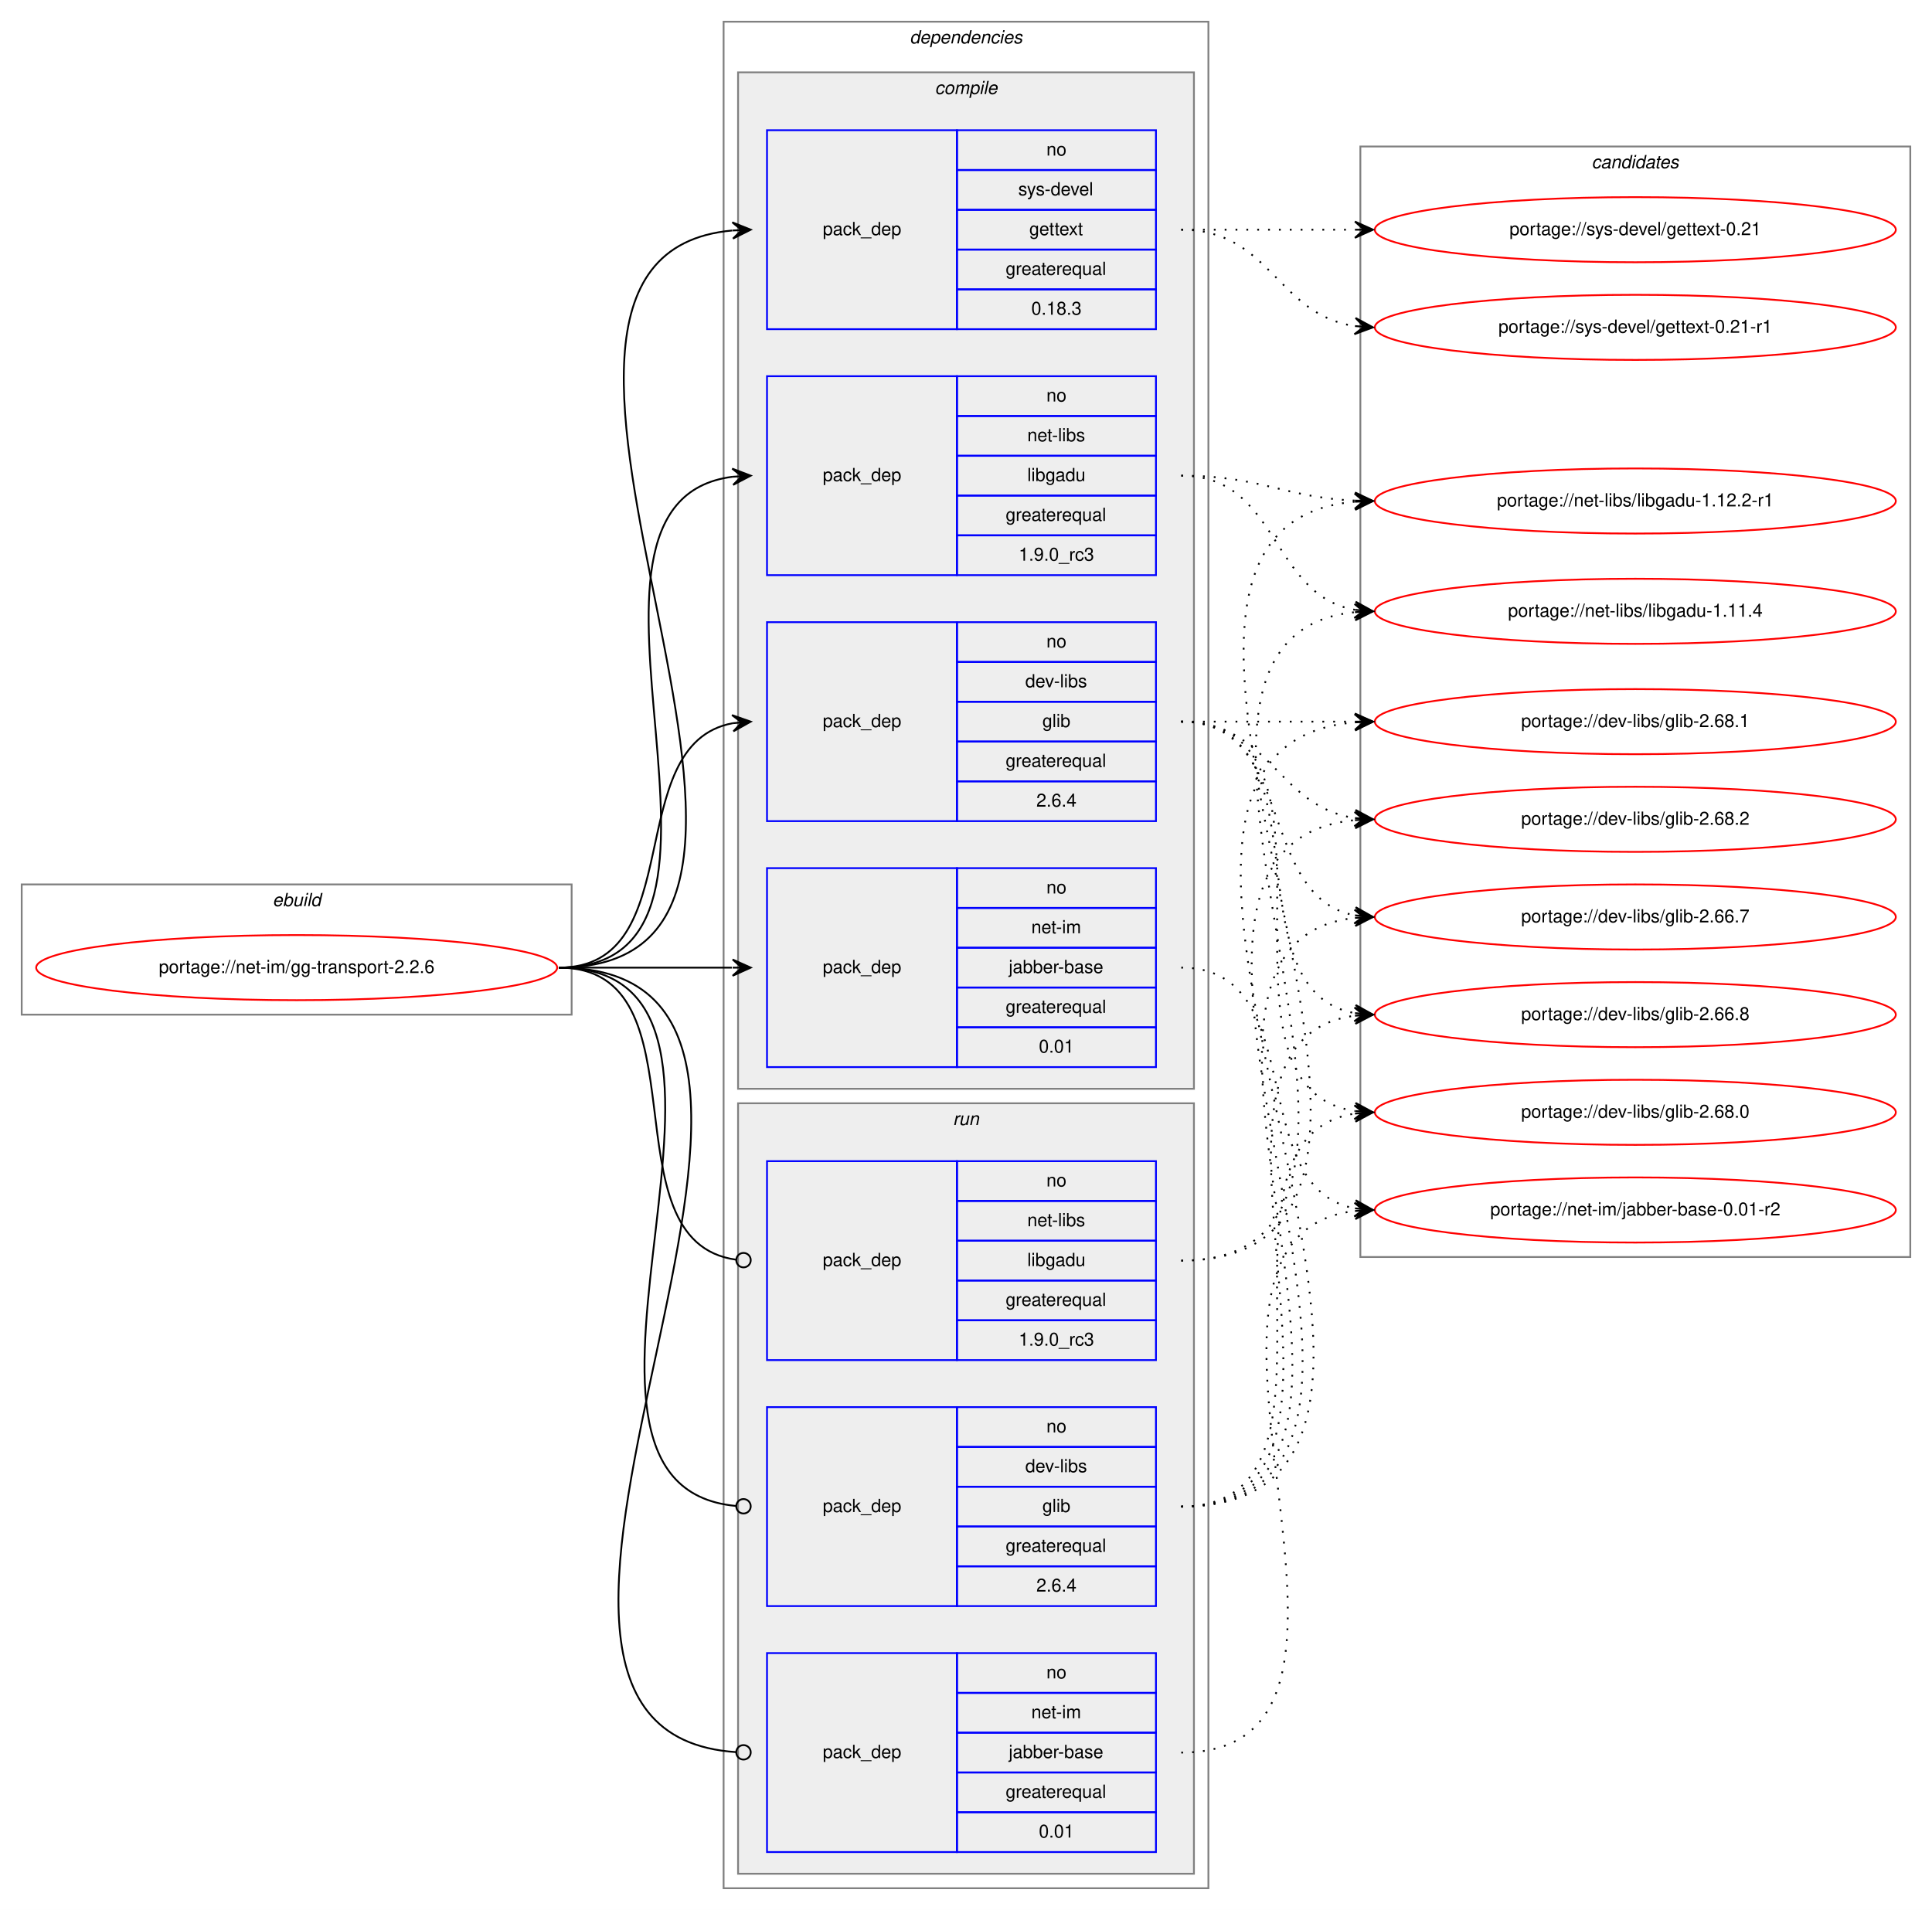
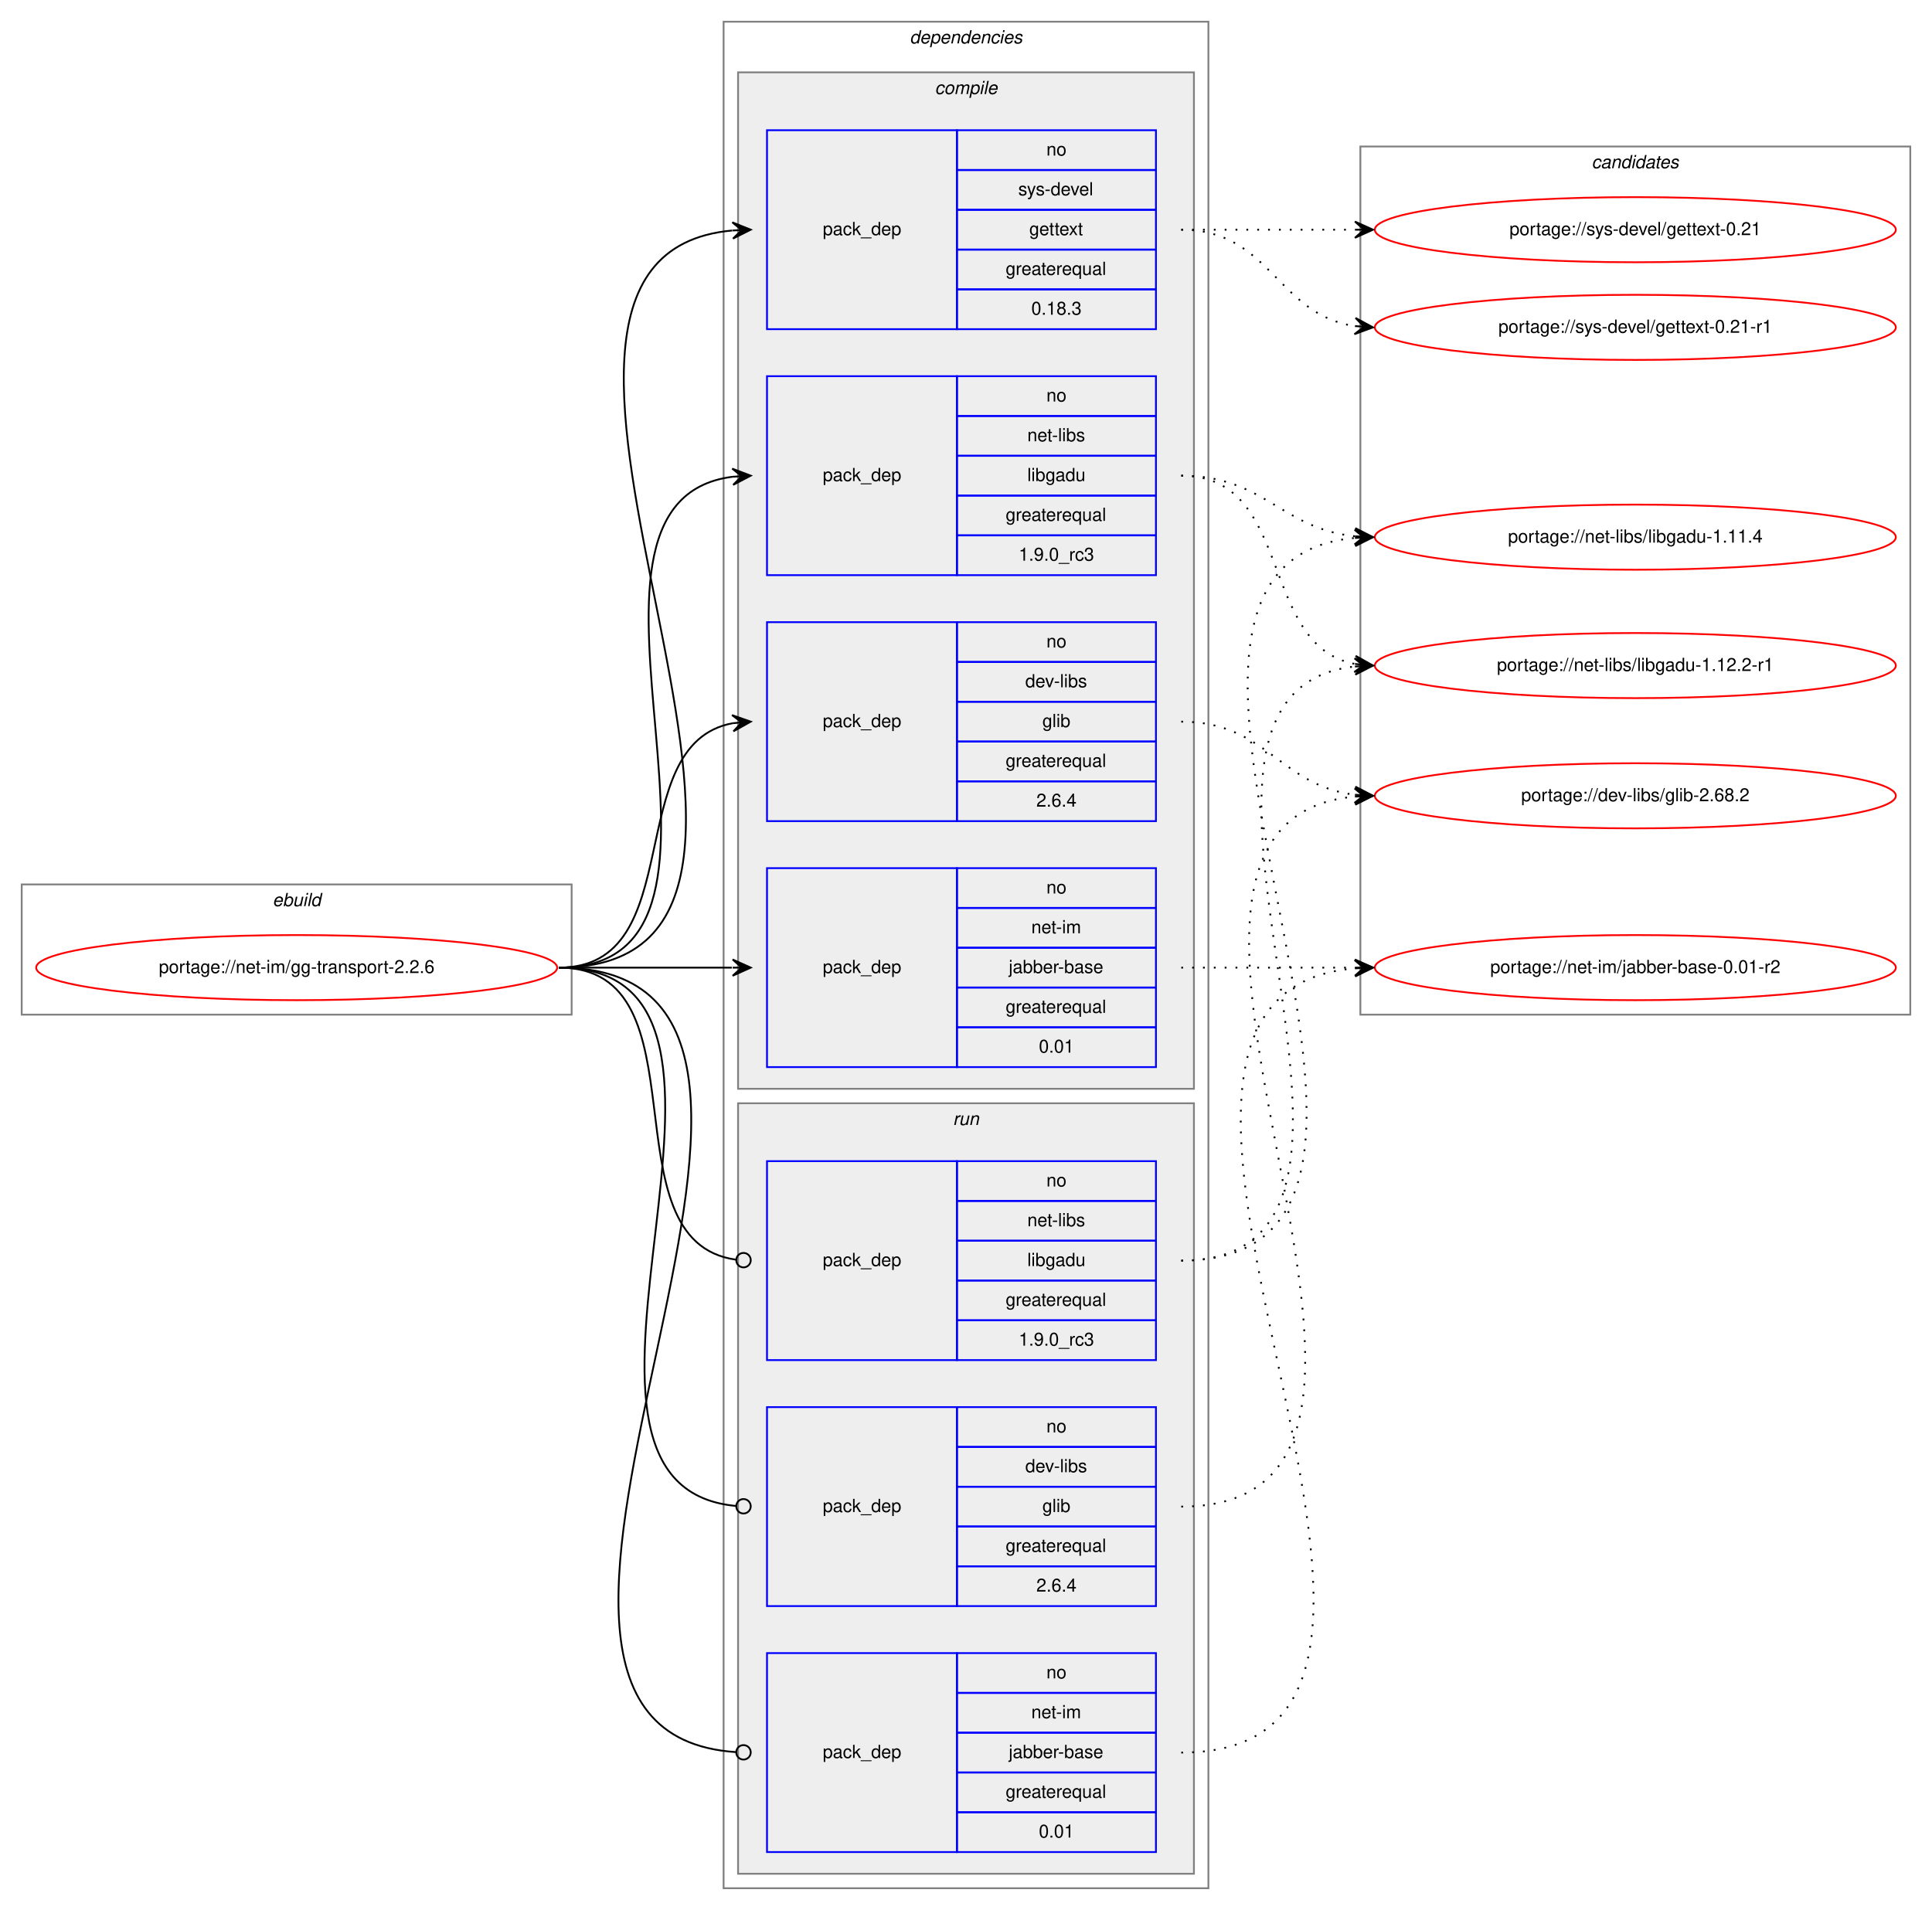
<svg xmlns="http://www.w3.org/2000/svg" xmlns:xlink="http://www.w3.org/1999/xlink" width="1068pt" height="1056pt" viewBox="0.00 0.00 1068.00 1056.00">
  <g id="graph0" class="graph" transform="scale(1 1) rotate(0) translate(4 1052)">
    <polygon fill="white" stroke="transparent" points="-4,4 -4,-1052 1064,-1052 1064,4 -4,4" />
    <g id="clust1" class="cluster">
      <polygon fill="none" stroke="gray" points="8,-491 8,-563 312,-563 312,-491 8,-491" />
      <text text-anchor="start" x="146.66" y="-551" font-family="Helvetica,sans-Serif" font-style="italic" font-size="10.00">ebuild</text>
    </g>
    <g id="clust2" class="cluster">
      <polygon fill="none" stroke="gray" points="396,-8 396,-1040 664,-1040 664,-8 396,-8" />
      <text text-anchor="start" x="498.88" y="-1028" font-family="Helvetica,sans-Serif" font-style="italic" font-size="10.00">dependencies</text>
    </g>
    <g id="clust3" class="cluster">
      <polygon fill="#eeeeee" stroke="gray" points="404,-450 404,-1012 656,-1012 656,-450 404,-450" />
      <text text-anchor="start" x="512.78" y="-1000" font-family="Helvetica,sans-Serif" font-style="italic" font-size="10.00">compile</text>
    </g>
    <g id="clust9" class="cluster">
      <polygon fill="#eeeeee" stroke="gray" points="404,-16 404,-442 656,-442 656,-16 404,-16" />
      <text text-anchor="start" x="522.78" y="-430" font-family="Helvetica,sans-Serif" font-style="italic" font-size="10.00">run</text>
    </g>
    <g id="clust13" class="cluster">
-       <polygon fill="none" stroke="gray" points="748,-357 748,-971 1052,-971 1052,-357 748,-357" />
+       <polygon fill="none" stroke="gray" points="748,-491 748,-971 1052,-971 1052,-491 748,-491" />
      <text text-anchor="start" x="875.82" y="-959" font-family="Helvetica,sans-Serif" font-style="italic" font-size="10.00">candidates</text>
    </g>
    <g id="node1" class="node">
      <g id="a_node1">
        <a xlink:href="../net-im/gg-transport-2.2.6.svg" xlink:title="portage://net-im/gg-transport-2.2.6">
          <ellipse fill="none" stroke="red" cx="160" cy="-517" rx="144" ry="18" />
          <text text-anchor="middle" x="160" y="-514" font-family="Helvetica,sans-Serif" font-size="10.00">portage://net-im/gg-transport-2.2.6</text>
        </a>
      </g>
    </g>
    <g id="node2" class="node">
      <polygon fill="none" stroke="blue" points="420,-598 420,-708 525,-708 525,-598 420,-598" />
      <text text-anchor="start" x="450.82" y="-650" font-family="Helvetica,sans-Serif" font-size="10.00">pack_dep</text>
      <polygon fill="none" stroke="blue" points="525,-686 525,-708 635,-708 635,-686 525,-686" />
      <text text-anchor="start" x="574.44" y="-694" font-family="Helvetica,sans-Serif" font-size="10.00">no</text>
      <polygon fill="none" stroke="blue" points="525,-664 525,-686 635,-686 635,-664 525,-664" />
      <text text-anchor="start" x="562.78" y="-672" font-family="Helvetica,sans-Serif" font-size="10.00">dev-libs</text>
      <polygon fill="none" stroke="blue" points="525,-642 525,-664 635,-664 635,-642 525,-642" />
      <text text-anchor="start" x="572.22" y="-650" font-family="Helvetica,sans-Serif" font-size="10.00">glib</text>
      <polygon fill="none" stroke="blue" points="525,-620 525,-642 635,-642 635,-620 525,-620" />
      <text text-anchor="start" x="551.94" y="-628" font-family="Helvetica,sans-Serif" font-size="10.00">greaterequal</text>
      <polygon fill="none" stroke="blue" points="525,-598 525,-620 635,-620 635,-598 525,-598" />
      <text text-anchor="start" x="568.88" y="-606" font-family="Helvetica,sans-Serif" font-size="10.00">2.6.4</text>
    </g>
    <g id="edge1" class="edge">
      <path fill="none" stroke="black" d="M305,-517C378.04,-517 338.52,-640.55 401.01,-652.13" />
      <polygon fill="black" stroke="black" points="411,-653 400.65,-656.62 406.02,-652.57 401.04,-652.13 401.04,-652.13 401.04,-652.13 406.02,-652.57 401.43,-647.65 411,-653 411,-653" />
    </g>
    <g id="node3" class="node">
      <polygon fill="none" stroke="blue" points="420,-462 420,-572 525,-572 525,-462 420,-462" />
      <text text-anchor="start" x="450.82" y="-514" font-family="Helvetica,sans-Serif" font-size="10.00">pack_dep</text>
      <polygon fill="none" stroke="blue" points="525,-550 525,-572 635,-572 635,-550 525,-550" />
      <text text-anchor="start" x="574.44" y="-558" font-family="Helvetica,sans-Serif" font-size="10.00">no</text>
      <polygon fill="none" stroke="blue" points="525,-528 525,-550 635,-550 635,-528 525,-528" />
      <text text-anchor="start" x="566.11" y="-536" font-family="Helvetica,sans-Serif" font-size="10.00">net-im</text>
      <polygon fill="none" stroke="blue" points="525,-506 525,-528 635,-528 635,-506 525,-506" />
      <text text-anchor="start" x="553.61" y="-514" font-family="Helvetica,sans-Serif" font-size="10.00">jabber-base</text>
      <polygon fill="none" stroke="blue" points="525,-484 525,-506 635,-506 635,-484 525,-484" />
      <text text-anchor="start" x="551.94" y="-492" font-family="Helvetica,sans-Serif" font-size="10.00">greaterequal</text>
      <polygon fill="none" stroke="blue" points="525,-462 525,-484 635,-484 635,-462 525,-462" />
      <text text-anchor="start" x="570.27" y="-470" font-family="Helvetica,sans-Serif" font-size="10.00">0.01</text>
    </g>
    <g id="edge2" class="edge">
      <path fill="none" stroke="black" d="M305,-517C348.43,-517 361.83,-517 400.57,-517" />
      <polygon fill="black" stroke="black" points="411,-517 401,-521.5 406,-517 401,-517 401,-517 401,-517 406,-517 401,-512.5 411,-517 411,-517" />
    </g>
    <g id="node4" class="node">
      <polygon fill="none" stroke="blue" points="420,-734 420,-844 525,-844 525,-734 420,-734" />
      <text text-anchor="start" x="450.82" y="-786" font-family="Helvetica,sans-Serif" font-size="10.00">pack_dep</text>
      <polygon fill="none" stroke="blue" points="525,-822 525,-844 635,-844 635,-822 525,-822" />
      <text text-anchor="start" x="574.44" y="-830" font-family="Helvetica,sans-Serif" font-size="10.00">no</text>
      <polygon fill="none" stroke="blue" points="525,-800 525,-822 635,-822 635,-800 525,-800" />
      <text text-anchor="start" x="563.89" y="-808" font-family="Helvetica,sans-Serif" font-size="10.00">net-libs</text>
      <polygon fill="none" stroke="blue" points="525,-778 525,-800 635,-800 635,-778 525,-778" />
      <text text-anchor="start" x="563.88" y="-786" font-family="Helvetica,sans-Serif" font-size="10.00">libgadu</text>
      <polygon fill="none" stroke="blue" points="525,-756 525,-778 635,-778 635,-756 525,-756" />
      <text text-anchor="start" x="551.94" y="-764" font-family="Helvetica,sans-Serif" font-size="10.00">greaterequal</text>
      <polygon fill="none" stroke="blue" points="525,-734 525,-756 635,-756 635,-734 525,-734" />
      <text text-anchor="start" x="559.16" y="-742" font-family="Helvetica,sans-Serif" font-size="10.00">1.9.0_rc3</text>
    </g>
    <g id="edge3" class="edge">
      <path fill="none" stroke="black" d="M305,-517C431.2,-517 289.44,-774.33 400.98,-788.4" />
      <polygon fill="black" stroke="black" points="411,-789 400.75,-792.9 406.01,-788.7 401.02,-788.4 401.02,-788.4 401.02,-788.4 406.01,-788.7 401.29,-783.91 411,-789 411,-789" />
    </g>
    <g id="node5" class="node">
      <polygon fill="none" stroke="blue" points="420,-870 420,-980 525,-980 525,-870 420,-870" />
      <text text-anchor="start" x="450.82" y="-922" font-family="Helvetica,sans-Serif" font-size="10.00">pack_dep</text>
      <polygon fill="none" stroke="blue" points="525,-958 525,-980 635,-980 635,-958 525,-958" />
      <text text-anchor="start" x="574.44" y="-966" font-family="Helvetica,sans-Serif" font-size="10.00">no</text>
      <polygon fill="none" stroke="blue" points="525,-936 525,-958 635,-958 635,-936 525,-936" />
      <text text-anchor="start" x="558.89" y="-944" font-family="Helvetica,sans-Serif" font-size="10.00">sys-devel</text>
      <polygon fill="none" stroke="blue" points="525,-914 525,-936 635,-936 635,-914 525,-914" />
      <text text-anchor="start" x="564.99" y="-922" font-family="Helvetica,sans-Serif" font-size="10.00">gettext</text>
      <polygon fill="none" stroke="blue" points="525,-892 525,-914 635,-914 635,-892 525,-892" />
      <text text-anchor="start" x="551.94" y="-900" font-family="Helvetica,sans-Serif" font-size="10.00">greaterequal</text>
      <polygon fill="none" stroke="blue" points="525,-870 525,-892 635,-892 635,-870 525,-870" />
      <text text-anchor="start" x="566.1" y="-878" font-family="Helvetica,sans-Serif" font-size="10.00">0.18.3</text>
    </g>
    <g id="edge4" class="edge">
      <path fill="none" stroke="black" d="M305,-517C488.79,-517 233.72,-909.61 400.79,-924.56" />
      <polygon fill="black" stroke="black" points="411,-925 400.82,-929.07 406,-924.79 401.01,-924.57 401.01,-924.57 401.01,-924.57 406,-924.79 401.2,-920.08 411,-925 411,-925" />
    </g>
    <g id="node6" class="node">
      <polygon fill="none" stroke="blue" points="420,-164 420,-274 525,-274 525,-164 420,-164" />
      <text text-anchor="start" x="450.82" y="-216" font-family="Helvetica,sans-Serif" font-size="10.00">pack_dep</text>
      <polygon fill="none" stroke="blue" points="525,-252 525,-274 635,-274 635,-252 525,-252" />
      <text text-anchor="start" x="574.44" y="-260" font-family="Helvetica,sans-Serif" font-size="10.00">no</text>
      <polygon fill="none" stroke="blue" points="525,-230 525,-252 635,-252 635,-230 525,-230" />
      <text text-anchor="start" x="562.78" y="-238" font-family="Helvetica,sans-Serif" font-size="10.00">dev-libs</text>
      <polygon fill="none" stroke="blue" points="525,-208 525,-230 635,-230 635,-208 525,-208" />
      <text text-anchor="start" x="572.22" y="-216" font-family="Helvetica,sans-Serif" font-size="10.00">glib</text>
      <polygon fill="none" stroke="blue" points="525,-186 525,-208 635,-208 635,-186 525,-186" />
      <text text-anchor="start" x="551.94" y="-194" font-family="Helvetica,sans-Serif" font-size="10.00">greaterequal</text>
      <polygon fill="none" stroke="blue" points="525,-164 525,-186 635,-186 635,-164 525,-164" />
      <text text-anchor="start" x="568.88" y="-172" font-family="Helvetica,sans-Serif" font-size="10.00">2.6.4</text>
    </g>
    <g id="edge5" class="edge">
      <path fill="none" stroke="black" d="M305,-517C442.69,-517 277.48,-231.1 402.74,-219.37" />
      <ellipse fill="none" stroke="black" cx="407" cy="-219.18" rx="4" ry="4" />
    </g>
    <g id="node7" class="node">
      <polygon fill="none" stroke="blue" points="420,-28 420,-138 525,-138 525,-28 420,-28" />
      <text text-anchor="start" x="450.82" y="-80" font-family="Helvetica,sans-Serif" font-size="10.00">pack_dep</text>
      <polygon fill="none" stroke="blue" points="525,-116 525,-138 635,-138 635,-116 525,-116" />
      <text text-anchor="start" x="574.44" y="-124" font-family="Helvetica,sans-Serif" font-size="10.00">no</text>
      <polygon fill="none" stroke="blue" points="525,-94 525,-116 635,-116 635,-94 525,-94" />
      <text text-anchor="start" x="566.11" y="-102" font-family="Helvetica,sans-Serif" font-size="10.00">net-im</text>
      <polygon fill="none" stroke="blue" points="525,-72 525,-94 635,-94 635,-72 525,-72" />
      <text text-anchor="start" x="553.61" y="-80" font-family="Helvetica,sans-Serif" font-size="10.00">jabber-base</text>
      <polygon fill="none" stroke="blue" points="525,-50 525,-72 635,-72 635,-50 525,-50" />
      <text text-anchor="start" x="551.94" y="-58" font-family="Helvetica,sans-Serif" font-size="10.00">greaterequal</text>
      <polygon fill="none" stroke="blue" points="525,-28 525,-50 635,-50 635,-28 525,-28" />
      <text text-anchor="start" x="570.27" y="-36" font-family="Helvetica,sans-Serif" font-size="10.00">0.01</text>
    </g>
    <g id="edge6" class="edge">
      <path fill="none" stroke="black" d="M305,-517C500.75,-517 220.59,-95.2 402.86,-83.26" />
      <ellipse fill="none" stroke="black" cx="407" cy="-83.13" rx="4" ry="4" />
    </g>
    <g id="node8" class="node">
      <polygon fill="none" stroke="blue" points="420,-300 420,-410 525,-410 525,-300 420,-300" />
      <text text-anchor="start" x="450.82" y="-352" font-family="Helvetica,sans-Serif" font-size="10.00">pack_dep</text>
      <polygon fill="none" stroke="blue" points="525,-388 525,-410 635,-410 635,-388 525,-388" />
      <text text-anchor="start" x="574.44" y="-396" font-family="Helvetica,sans-Serif" font-size="10.00">no</text>
      <polygon fill="none" stroke="blue" points="525,-366 525,-388 635,-388 635,-366 525,-366" />
      <text text-anchor="start" x="563.89" y="-374" font-family="Helvetica,sans-Serif" font-size="10.00">net-libs</text>
      <polygon fill="none" stroke="blue" points="525,-344 525,-366 635,-366 635,-344 525,-344" />
      <text text-anchor="start" x="563.88" y="-352" font-family="Helvetica,sans-Serif" font-size="10.00">libgadu</text>
      <polygon fill="none" stroke="blue" points="525,-322 525,-344 635,-344 635,-322 525,-322" />
      <text text-anchor="start" x="551.94" y="-330" font-family="Helvetica,sans-Serif" font-size="10.00">greaterequal</text>
      <polygon fill="none" stroke="blue" points="525,-300 525,-322 635,-322 635,-300 525,-300" />
      <text text-anchor="start" x="559.16" y="-308" font-family="Helvetica,sans-Serif" font-size="10.00">1.9.0_rc3</text>
    </g>
    <g id="edge7" class="edge">
      <path fill="none" stroke="black" d="M305,-517C388.19,-517 329.18,-365.58 402.92,-355.52" />
      <ellipse fill="none" stroke="black" cx="407.01" cy="-355.26" rx="4" ry="4" />
    </g>
    <g id="node9" class="node">
      <g id="a_node9">
-         <a xlink:href="../dev-libs/glib-2.66.7.svg" xlink:title="portage://dev-libs/glib-2.66.7">
-           <ellipse fill="none" stroke="red" cx="900" cy="-545" rx="144" ry="18" />
-           <text text-anchor="middle" x="900" y="-542" font-family="Helvetica,sans-Serif" font-size="10.00">portage://dev-libs/glib-2.66.7</text>
+         <a xlink:href="../dev-libs/glib-2.68.2.svg" xlink:title="portage://dev-libs/glib-2.68.2">
+           <ellipse fill="none" stroke="red" cx="900" cy="-612" rx="144" ry="18" />
+           <text text-anchor="middle" x="900" y="-609" font-family="Helvetica,sans-Serif" font-size="10.00">portage://dev-libs/glib-2.68.2</text>
        </a>
      </g>
    </g>
    <g id="edge8" class="edge">
-       <path fill="none" stroke="black" stroke-dasharray="1,5" d="M649,-653C712.58,-653 690.58,-556.49 744.79,-545.93" />
-       <polygon fill="black" stroke="black" points="755,-545 745.45,-550.39 750.02,-545.46 745.04,-545.91 745.04,-545.91 745.04,-545.91 750.02,-545.46 744.63,-541.43 755,-545 755,-545" />
+       <path fill="none" stroke="black" stroke-dasharray="1,5" d="M649,-653C695.96,-653 703.56,-617.56 744.99,-612.58" />
+       <polygon fill="black" stroke="black" points="755,-612 745.28,-617.07 750.01,-612.29 745.02,-612.58 745.02,-612.58 745.02,-612.58 750.01,-612.29 744.76,-608.09 755,-612 755,-612" />
    </g>
    <g id="node10" class="node">
      <g id="a_node10">
-         <a xlink:href="../dev-libs/glib-2.66.8.svg" xlink:title="portage://dev-libs/glib-2.66.8">
-           <ellipse fill="none" stroke="red" cx="900" cy="-491" rx="144" ry="18" />
-           <text text-anchor="middle" x="900" y="-488" font-family="Helvetica,sans-Serif" font-size="10.00">portage://dev-libs/glib-2.66.8</text>
+         <a xlink:href="../net-im/jabber-base-0.01-r2.svg" xlink:title="portage://net-im/jabber-base-0.01-r2">
+           <ellipse fill="none" stroke="red" cx="900" cy="-517" rx="144" ry="18" />
+           <text text-anchor="middle" x="900" y="-514" font-family="Helvetica,sans-Serif" font-size="10.00">portage://net-im/jabber-base-0.01-r2</text>
        </a>
      </g>
    </g>
    <g id="edge9" class="edge">
-       <path fill="none" stroke="black" stroke-dasharray="1,5" d="M649,-653C731.35,-653 674.36,-504.62 744.73,-491.87" />
-       <polygon fill="black" stroke="black" points="755,-491 745.42,-496.33 750.02,-491.42 745.04,-491.85 745.04,-491.85 745.04,-491.85 750.02,-491.42 744.66,-487.36 755,-491 755,-491" />
+       <path fill="none" stroke="black" stroke-dasharray="1,5" d="M649,-517C692.43,-517 705.83,-517 744.57,-517" />
+       <polygon fill="black" stroke="black" points="755,-517 745,-521.5 750,-517 745,-517 745,-517 745,-517 750,-517 745,-512.5 755,-517 755,-517" />
    </g>
    <g id="node11" class="node">
      <g id="a_node11">
-         <a xlink:href="../dev-libs/glib-2.68.0.svg" xlink:title="portage://dev-libs/glib-2.68.0">
-           <ellipse fill="none" stroke="red" cx="900" cy="-437" rx="144" ry="18" />
-           <text text-anchor="middle" x="900" y="-434" font-family="Helvetica,sans-Serif" font-size="10.00">portage://dev-libs/glib-2.68.0</text>
+         <a xlink:href="../net-libs/libgadu-1.11.4.svg" xlink:title="portage://net-libs/libgadu-1.11.4">
+           <ellipse fill="none" stroke="red" cx="900" cy="-755" rx="144" ry="18" />
+           <text text-anchor="middle" x="900" y="-752" font-family="Helvetica,sans-Serif" font-size="10.00">portage://net-libs/libgadu-1.11.4</text>
        </a>
      </g>
    </g>
    <g id="edge10" class="edge">
-       <path fill="none" stroke="black" stroke-dasharray="1,5" d="M649,-653C752.28,-653 655.19,-451.51 744.77,-437.74" />
-       <polygon fill="black" stroke="black" points="755,-437 745.35,-442.21 750.01,-437.36 745.03,-437.72 745.03,-437.72 745.03,-437.72 750.01,-437.36 744.7,-433.23 755,-437 755,-437" />
+       <path fill="none" stroke="black" stroke-dasharray="1,5" d="M649,-789C694.9,-789 704.28,-759.74 744.91,-755.51" />
+       <polygon fill="black" stroke="black" points="755,-755 745.24,-760 750.01,-755.25 745.01,-755.5 745.01,-755.5 745.01,-755.5 750.01,-755.25 744.79,-751.01 755,-755 755,-755" />
    </g>
    <g id="node12" class="node">
      <g id="a_node12">
-         <a xlink:href="../dev-libs/glib-2.68.1.svg" xlink:title="portage://dev-libs/glib-2.68.1">
-           <ellipse fill="none" stroke="red" cx="900" cy="-653" rx="144" ry="18" />
-           <text text-anchor="middle" x="900" y="-650" font-family="Helvetica,sans-Serif" font-size="10.00">portage://dev-libs/glib-2.68.1</text>
+         <a xlink:href="../net-libs/libgadu-1.12.2-r1.svg" xlink:title="portage://net-libs/libgadu-1.12.2-r1">
+           <ellipse fill="none" stroke="red" cx="900" cy="-684" rx="144" ry="18" />
+           <text text-anchor="middle" x="900" y="-681" font-family="Helvetica,sans-Serif" font-size="10.00">portage://net-libs/libgadu-1.12.2-r1</text>
        </a>
      </g>
    </g>
    <g id="edge11" class="edge">
-       <path fill="none" stroke="black" stroke-dasharray="1,5" d="M649,-653C692.43,-653 705.83,-653 744.57,-653" />
-       <polygon fill="black" stroke="black" points="755,-653 745,-657.5 750,-653 745,-653 745,-653 745,-653 750,-653 745,-648.5 755,-653 755,-653" />
+       <path fill="none" stroke="black" stroke-dasharray="1,5" d="M649,-789C711.69,-789 691.32,-695.17 744.92,-684.91" />
+       <polygon fill="black" stroke="black" points="755,-684 745.44,-689.38 750.02,-684.45 745.04,-684.9 745.04,-684.9 745.04,-684.9 750.02,-684.45 744.64,-680.42 755,-684 755,-684" />
    </g>
    <g id="node13" class="node">
      <g id="a_node13">
-         <a xlink:href="../dev-libs/glib-2.68.2.svg" xlink:title="portage://dev-libs/glib-2.68.2">
-           <ellipse fill="none" stroke="red" cx="900" cy="-599" rx="144" ry="18" />
-           <text text-anchor="middle" x="900" y="-596" font-family="Helvetica,sans-Serif" font-size="10.00">portage://dev-libs/glib-2.68.2</text>
-         </a>
-       </g>
-     </g>
-     <g id="edge12" class="edge">
-       <path fill="none" stroke="black" stroke-dasharray="1,5" d="M649,-653C698.26,-653 701.85,-606.13 744.86,-599.72" />
-       <polygon fill="black" stroke="black" points="755,-599 745.35,-604.2 750.01,-599.36 745.03,-599.71 745.03,-599.71 745.03,-599.71 750.01,-599.36 744.71,-595.22 755,-599 755,-599" />
-     </g>
-     <g id="node14" class="node">
-       <g id="a_node14">
-         <a xlink:href="../net-im/jabber-base-0.01-r2.svg" xlink:title="portage://net-im/jabber-base-0.01-r2">
-           <ellipse fill="none" stroke="red" cx="900" cy="-383" rx="144" ry="18" />
-           <text text-anchor="middle" x="900" y="-380" font-family="Helvetica,sans-Serif" font-size="10.00">portage://net-im/jabber-base-0.01-r2</text>
-         </a>
-       </g>
-     </g>
-     <g id="edge13" class="edge">
-       <path fill="none" stroke="black" stroke-dasharray="1,5" d="M649,-517C721.23,-517 683.25,-395.77 744.72,-383.93" />
-       <polygon fill="black" stroke="black" points="755,-383 745.44,-388.38 750.02,-383.45 745.04,-383.9 745.04,-383.9 745.04,-383.9 750.02,-383.45 744.64,-379.42 755,-383 755,-383" />
-     </g>
-     <g id="node15" class="node">
-       <g id="a_node15">
-         <a xlink:href="../net-libs/libgadu-1.11.4.svg" xlink:title="portage://net-libs/libgadu-1.11.4">
-           <ellipse fill="none" stroke="red" cx="900" cy="-714" rx="144" ry="18" />
-           <text text-anchor="middle" x="900" y="-711" font-family="Helvetica,sans-Serif" font-size="10.00">portage://net-libs/libgadu-1.11.4</text>
-         </a>
-       </g>
-     </g>
-     <g id="edge14" class="edge">
-       <path fill="none" stroke="black" stroke-dasharray="1,5" d="M649,-789C703.1,-789 698.2,-723.08 744.93,-714.84" />
-       <polygon fill="black" stroke="black" points="755,-714 745.41,-719.32 750.02,-714.42 745.03,-714.83 745.03,-714.83 745.03,-714.83 750.02,-714.42 744.66,-710.35 755,-714 755,-714" />
-     </g>
-     <g id="node16" class="node">
-       <g id="a_node16">
-         <a xlink:href="../net-libs/libgadu-1.12.2-r1.svg" xlink:title="portage://net-libs/libgadu-1.12.2-r1">
-           <ellipse fill="none" stroke="red" cx="900" cy="-775" rx="144" ry="18" />
-           <text text-anchor="middle" x="900" y="-772" font-family="Helvetica,sans-Serif" font-size="10.00">portage://net-libs/libgadu-1.12.2-r1</text>
-         </a>
-       </g>
-     </g>
-     <g id="edge15" class="edge">
-       <path fill="none" stroke="black" stroke-dasharray="1,5" d="M649,-789C692.99,-789 705.65,-777 744.99,-775.22" />
-       <polygon fill="black" stroke="black" points="755,-775 745.1,-779.72 750,-775.11 745,-775.22 745,-775.22 745,-775.22 750,-775.11 744.9,-770.72 755,-775 755,-775" />
-     </g>
-     <g id="node17" class="node">
-       <g id="a_node17">
        <a xlink:href="../sys-devel/gettext-0.21.svg" xlink:title="portage://sys-devel/gettext-0.21">
          <ellipse fill="none" stroke="red" cx="900" cy="-925" rx="144" ry="18" />
          <text text-anchor="middle" x="900" y="-922" font-family="Helvetica,sans-Serif" font-size="10.00">portage://sys-devel/gettext-0.21</text>
        </a>
      </g>
    </g>
-     <g id="edge16" class="edge">
+     <g id="edge12" class="edge">
      <path fill="none" stroke="black" stroke-dasharray="1,5" d="M649,-925C692.43,-925 705.83,-925 744.57,-925" />
      <polygon fill="black" stroke="black" points="755,-925 745,-929.5 750,-925 745,-925 745,-925 745,-925 750,-925 745,-920.5 755,-925 755,-925" />
    </g>
-     <g id="node18" class="node">
-       <g id="a_node18">
+     <g id="node14" class="node">
+       <g id="a_node14">
        <a xlink:href="../sys-devel/gettext-0.21-r1.svg" xlink:title="portage://sys-devel/gettext-0.21-r1">
          <ellipse fill="none" stroke="red" cx="900" cy="-871" rx="144" ry="18" />
          <text text-anchor="middle" x="900" y="-868" font-family="Helvetica,sans-Serif" font-size="10.00">portage://sys-devel/gettext-0.21-r1</text>
        </a>
      </g>
    </g>
-     <g id="edge17" class="edge">
+     <g id="edge13" class="edge">
      <path fill="none" stroke="black" stroke-dasharray="1,5" d="M649,-925C698.26,-925 701.85,-878.13 744.86,-871.72" />
      <polygon fill="black" stroke="black" points="755,-871 745.35,-876.2 750.01,-871.36 745.03,-871.71 745.03,-871.71 745.03,-871.71 750.01,-871.36 744.71,-867.22 755,-871 755,-871" />
    </g>
-     <g id="edge18" class="edge">
-       <path fill="none" stroke="black" stroke-dasharray="1,5" d="M649,-219C797.78,-219 611.77,-529.9 744.86,-544.47" />
-       <polygon fill="black" stroke="black" points="755,-545 744.78,-548.97 750.01,-544.74 745.01,-544.48 745.01,-544.48 745.01,-544.48 750.01,-544.74 745.25,-539.99 755,-545 755,-545" />
-     </g>
-     <g id="edge19" class="edge">
-       <path fill="none" stroke="black" stroke-dasharray="1,5" d="M649,-219C775.2,-219 633.44,-476.33 744.98,-490.4" />
-       <polygon fill="black" stroke="black" points="755,-491 744.75,-494.9 750.01,-490.7 745.02,-490.4 745.02,-490.4 745.02,-490.4 750.01,-490.7 745.29,-485.91 755,-491 755,-491" />
-     </g>
-     <g id="edge20" class="edge">
-       <path fill="none" stroke="black" stroke-dasharray="1,5" d="M649,-219C753.16,-219 654.29,-422.76 744.97,-436.29" />
-       <polygon fill="black" stroke="black" points="755,-437 744.71,-440.79 750.01,-436.65 745.02,-436.3 745.02,-436.3 745.02,-436.3 750.01,-436.65 745.34,-431.81 755,-437 755,-437" />
-     </g>
-     <g id="edge21" class="edge">
-       <path fill="none" stroke="black" stroke-dasharray="1,5" d="M649,-219C844.07,-219 566.52,-637.88 744.98,-652.6" />
-       <polygon fill="black" stroke="black" points="755,-653 744.83,-657.1 750,-652.8 745.01,-652.6 745.01,-652.6 745.01,-652.6 750,-652.8 745.19,-648.11 755,-653 755,-653" />
-     </g>
-     <g id="edge22" class="edge">
-       <path fill="none" stroke="black" stroke-dasharray="1,5" d="M649,-219C820.74,-219 589.52,-583.57 744.74,-598.53" />
-       <polygon fill="black" stroke="black" points="755,-599 744.8,-603.03 750.01,-598.77 745.01,-598.54 745.01,-598.54 745.01,-598.54 750.01,-598.77 745.22,-594.04 755,-599 755,-599" />
-     </g>
-     <g id="edge23" class="edge">
-       <path fill="none" stroke="black" stroke-dasharray="1,5" d="M649,-83C786.82,-83 622.36,-367.96 744.83,-382.43" />
-       <polygon fill="black" stroke="black" points="755,-383 744.76,-386.93 750.01,-382.72 745.02,-382.44 745.02,-382.44 745.02,-382.44 750.01,-382.72 745.27,-377.95 755,-383 755,-383" />
-     </g>
-     <g id="edge24" class="edge">
-       <path fill="none" stroke="black" stroke-dasharray="1,5" d="M649,-355C811.79,-355 598.2,-698.74 744.81,-713.51" />
-       <polygon fill="black" stroke="black" points="755,-714 744.8,-718.01 750.01,-713.76 745.01,-713.52 745.01,-713.52 745.01,-713.52 750.01,-713.76 745.23,-709.02 755,-714 755,-714" />
-     </g>
-     <g id="edge25" class="edge">
-       <path fill="none" stroke="black" stroke-dasharray="1,5" d="M649,-355C837.95,-355 572.67,-759.56 744.76,-774.57" />
-       <polygon fill="black" stroke="black" points="755,-775 744.82,-779.08 750,-774.79 745.01,-774.58 745.01,-774.58 745.01,-774.58 750,-774.79 745.2,-770.09 755,-775 755,-775" />
+     <g id="edge14" class="edge">
+       <path fill="none" stroke="black" stroke-dasharray="1,5" d="M649,-219C826.38,-219 583.92,-596.8 744.89,-611.56" />
+       <polygon fill="black" stroke="black" points="755,-612 744.81,-616.06 750,-611.78 745.01,-611.56 745.01,-611.56 745.01,-611.56 750,-611.78 745.21,-607.07 755,-612 755,-612" />
+     </g>
+     <g id="edge15" class="edge">
+       <path fill="none" stroke="black" stroke-dasharray="1,5" d="M649,-83C844.07,-83 566.52,-501.88 744.98,-516.6" />
+       <polygon fill="black" stroke="black" points="755,-517 744.83,-521.1 750,-516.8 745.01,-516.6 745.01,-516.6 745.01,-516.6 750,-516.8 745.19,-512.11 755,-517 755,-517" />
+     </g>
+     <g id="edge16" class="edge">
+       <path fill="none" stroke="black" stroke-dasharray="1,5" d="M649,-355C829.32,-355 581.14,-739.53 744.73,-754.55" />
+       <polygon fill="black" stroke="black" points="755,-755 744.81,-759.06 750,-754.78 745.01,-754.56 745.01,-754.56 745.01,-754.56 750,-754.78 745.21,-750.06 755,-755 755,-755" />
+     </g>
+     <g id="edge17" class="edge">
+       <path fill="none" stroke="black" stroke-dasharray="1,5" d="M649,-355C799.02,-355 610.61,-668.76 744.77,-683.47" />
+       <polygon fill="black" stroke="black" points="755,-684 744.78,-687.97 750.01,-683.74 745.01,-683.48 745.01,-683.48 745.01,-683.48 750.01,-683.74 745.25,-678.98 755,-684 755,-684" />
    </g>
  </g>
</svg>
